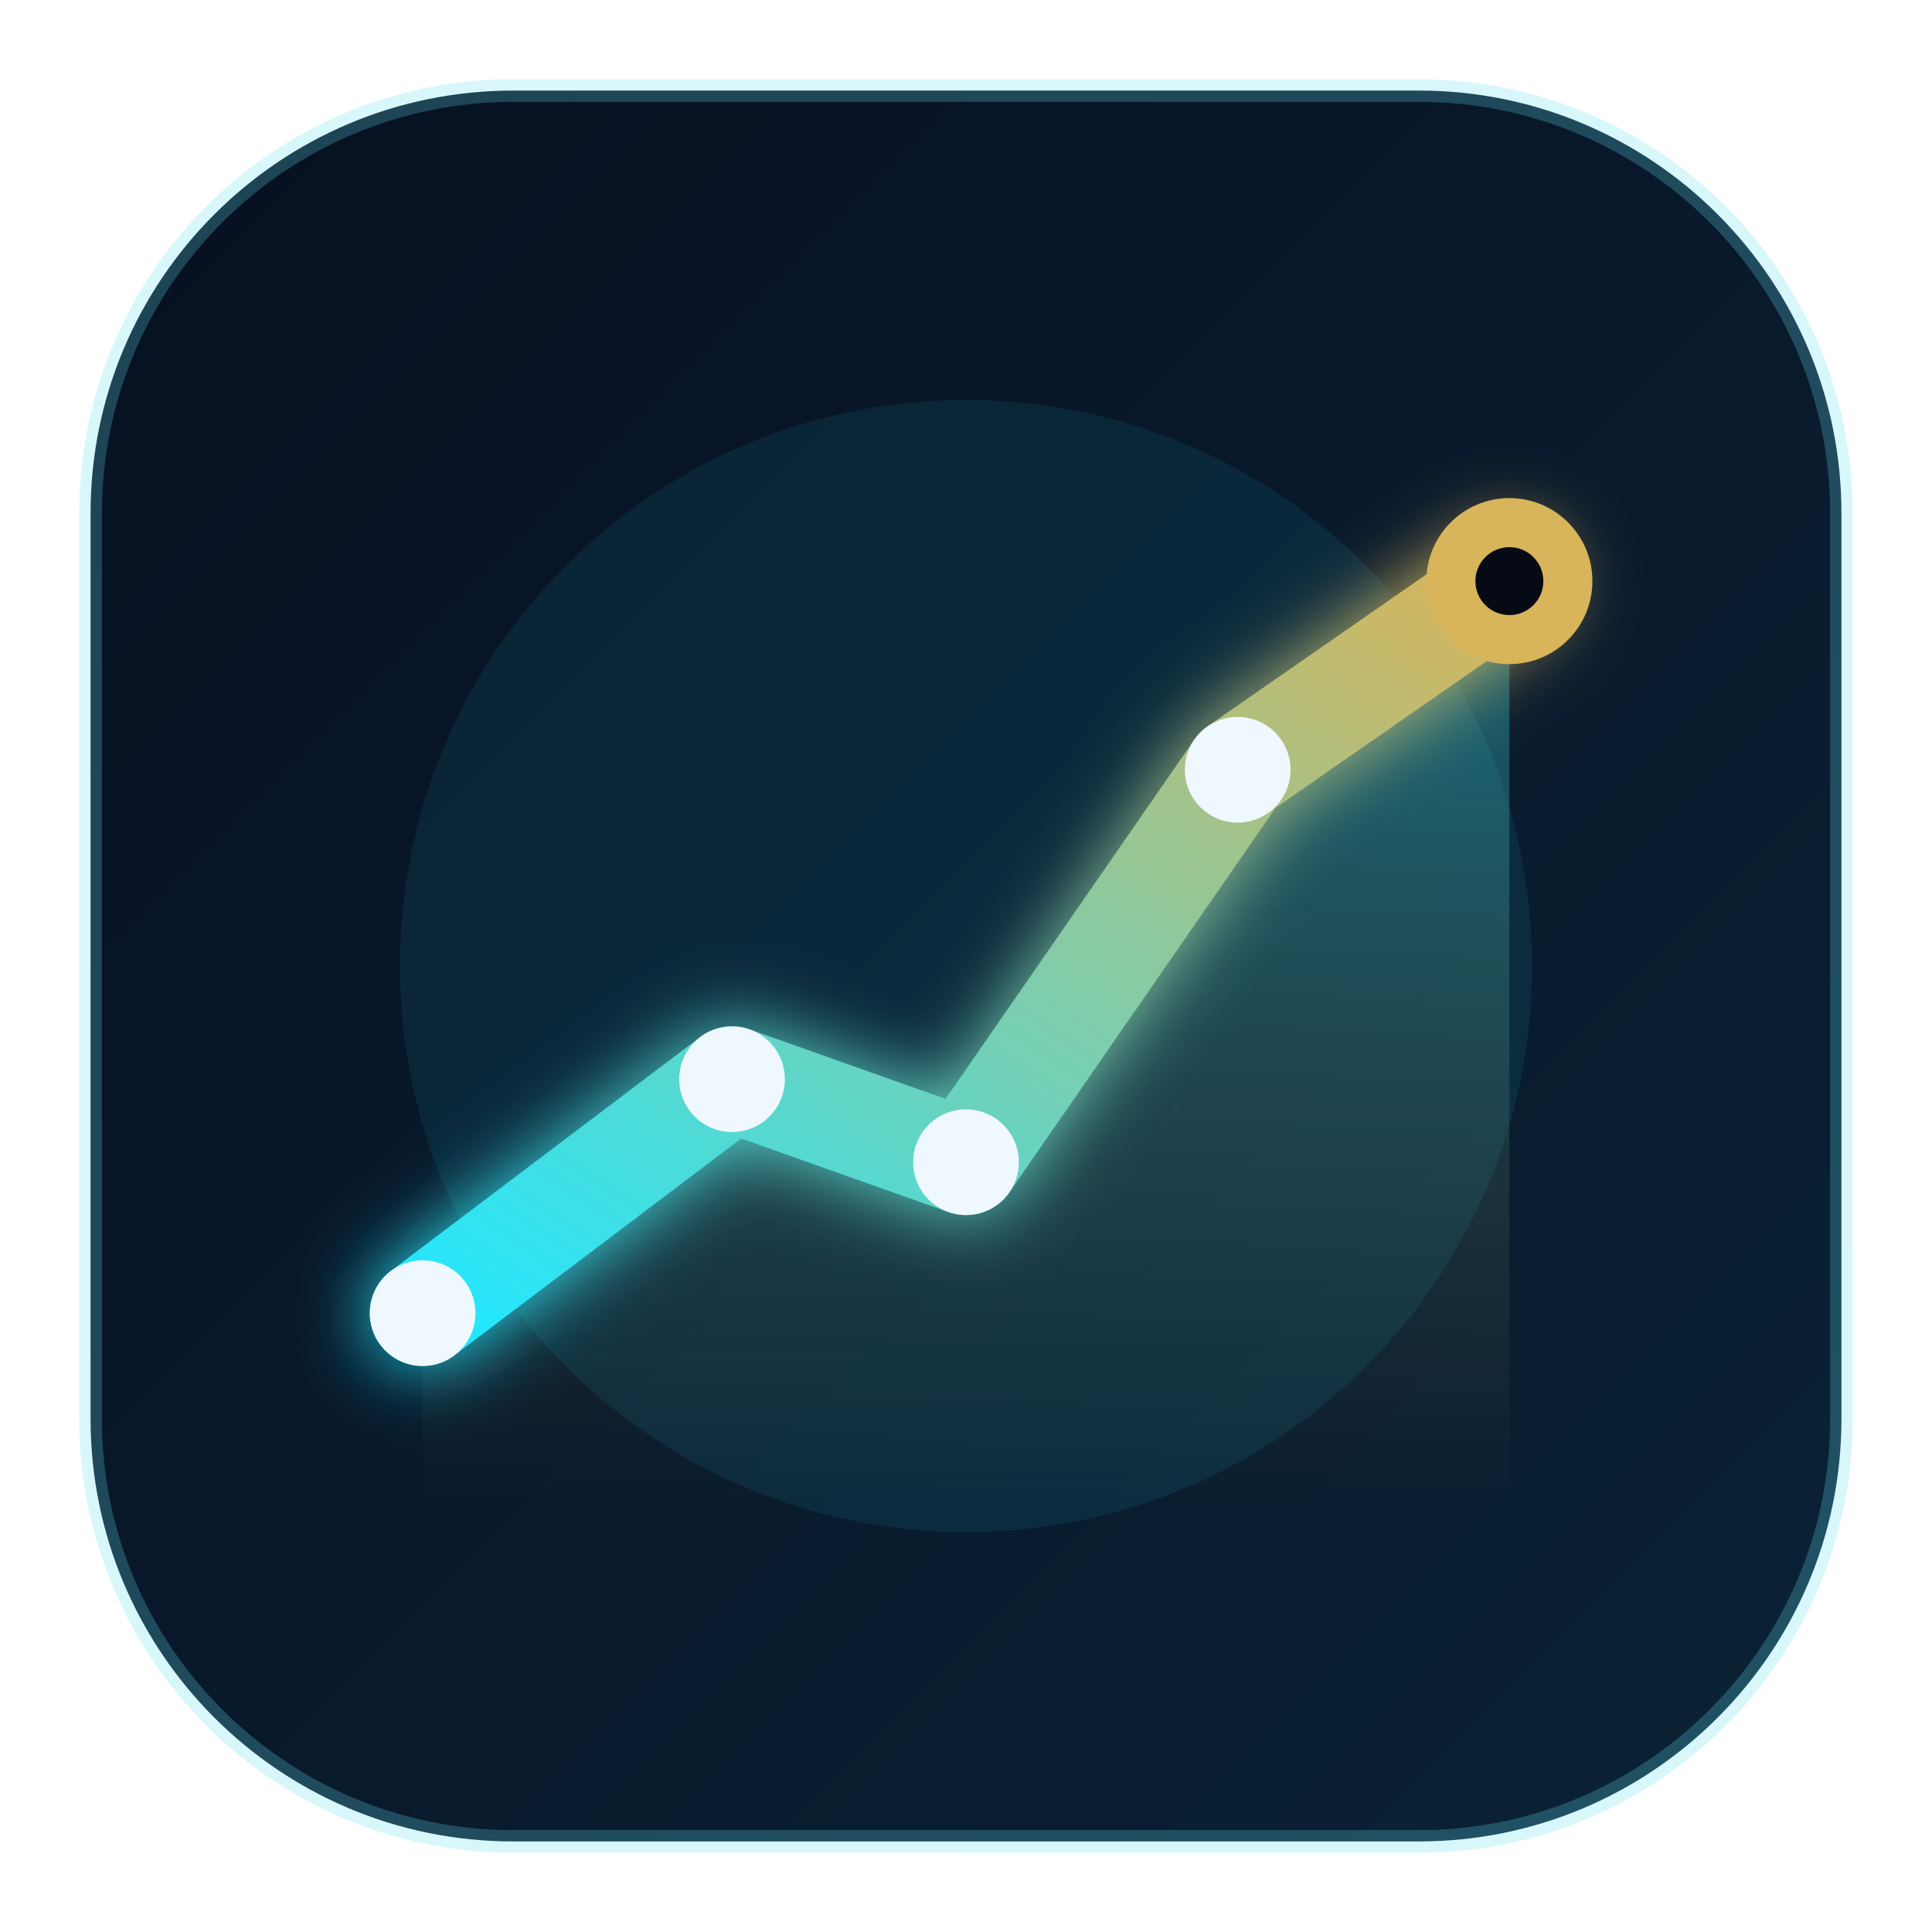
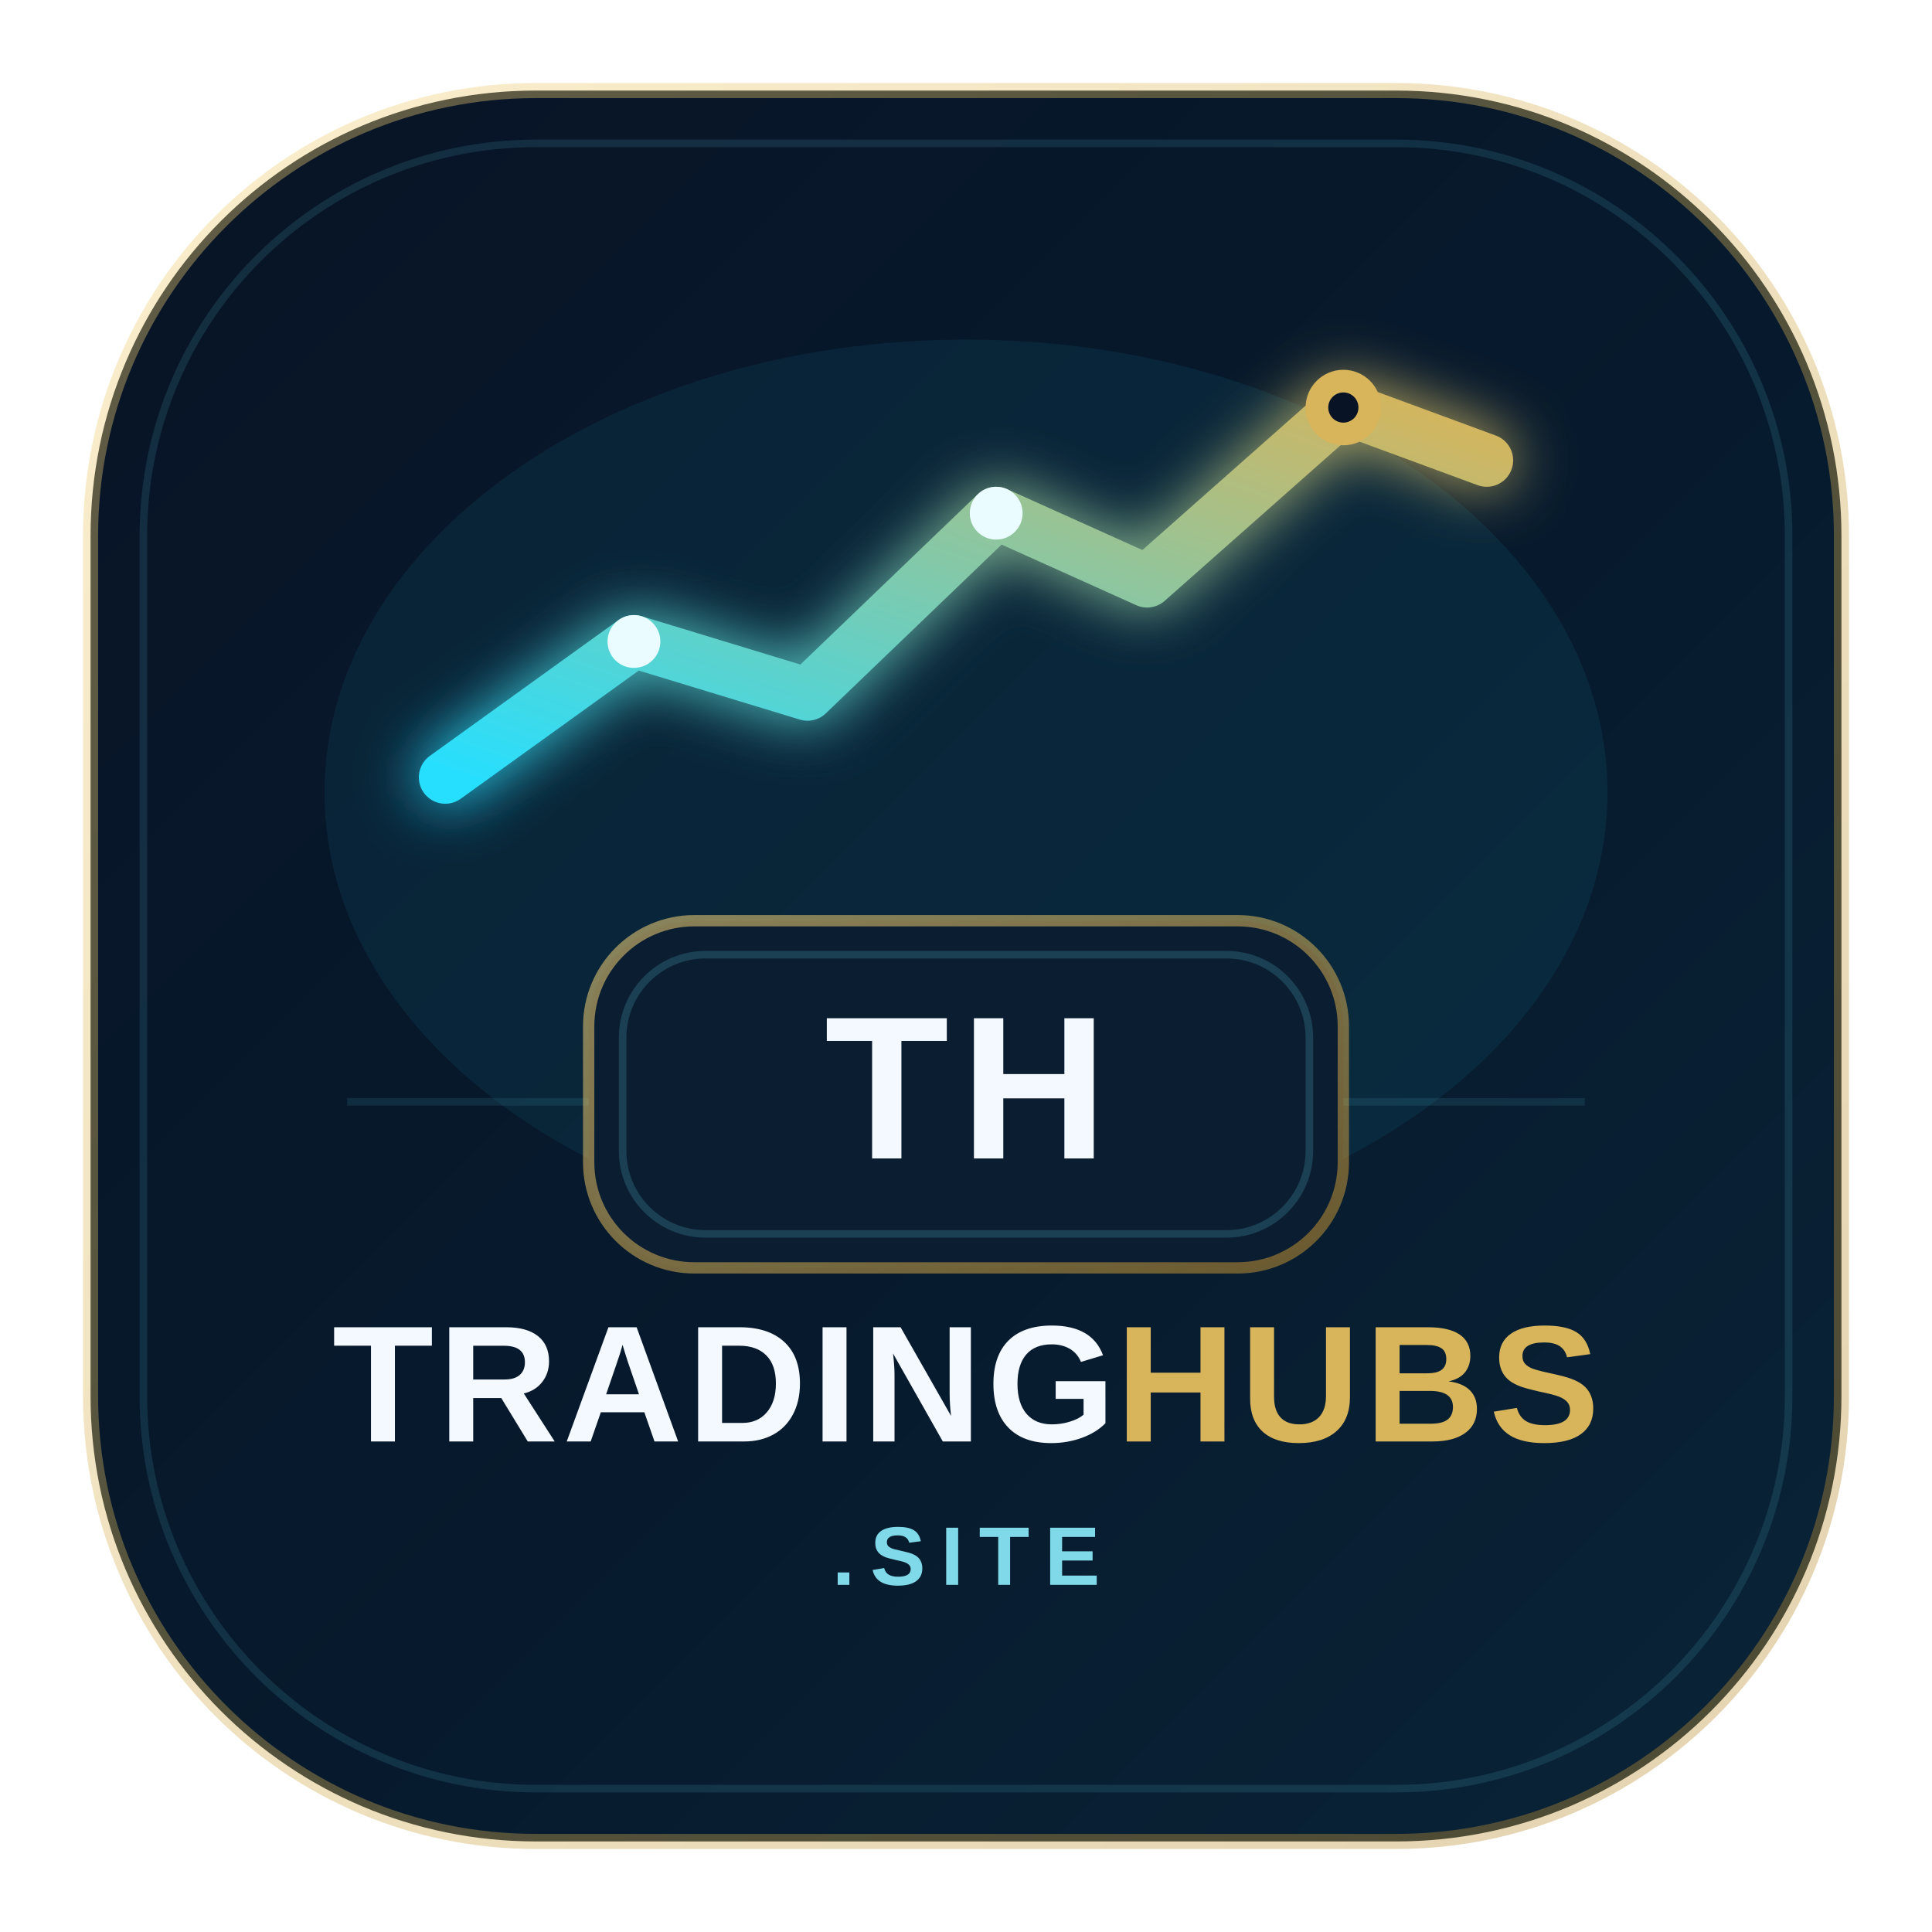
- <svg xmlns="http://www.w3.org/2000/svg" viewBox="0 0 512 512">
+ <svg xmlns="http://www.w3.org/2000/svg" viewBox="0 0 512 512" role="img" aria-label="TradingHubs icon">
  <defs>
    <linearGradient id="bg" x1="0%" y1="0%" x2="100%" y2="100%">
-       <stop offset="0%" stop-color="#071020" />
-       <stop offset="100%" stop-color="#0a2236" />
+       <stop offset="0%" stop-color="#081426" />
+       <stop offset="55%" stop-color="#071a2d" />
+       <stop offset="100%" stop-color="#0a2438" />
    </linearGradient>
-     <linearGradient id="line" x1="0%" y1="100%" x2="100%" y2="0%">
-       <stop offset="0%" stop-color="#22e7ff" />
+     <linearGradient id="gold" x1="0%" y1="0%" x2="100%" y2="100%">
+       <stop offset="0%" stop-color="#f3d37a" />
+       <stop offset="45%" stop-color="#d8b45a" />
+       <stop offset="100%" stop-color="#b98a2e" />
+     </linearGradient>
+     <linearGradient id="cyan" x1="0%" y1="100%" x2="100%" y2="0%">
+       <stop offset="0%" stop-color="#26dfff" />
+       <stop offset="100%" stop-color="#7ff3ff" />
+     </linearGradient>
+     <linearGradient id="chart" x1="0%" y1="100%" x2="100%" y2="0%">
+       <stop offset="0%" stop-color="#26dfff" />
      <stop offset="100%" stop-color="#d8b45a" />
    </linearGradient>
-     <linearGradient id="area" x1="0%" y1="0%" x2="0%" y2="100%">
-       <stop offset="0%" stop-color="#22e7ff" stop-opacity="0.35" />
-       <stop offset="100%" stop-color="#d8b45a" stop-opacity="0" />
-     </linearGradient>
-     <filter id="glow" x="-40%" y="-40%" width="180%" height="180%">
-       <feGaussianBlur stdDeviation="10" result="b" />
+     <filter id="softGlow" x="-30%" y="-30%" width="160%" height="160%">
+       <feGaussianBlur stdDeviation="8" result="b" />
      <feMerge>
        <feMergeNode in="b" />
        <feMergeNode in="SourceGraphic" />
      </feMerge>
    </filter>
  </defs>
-   <rect x="24" y="24" width="464" height="464" rx="112" fill="url(#bg)" />
-   <rect x="24" y="24" width="464" height="464" rx="112" fill="none" stroke="#64e1f3" stroke-opacity="0.25" stroke-width="6" />
-   <ellipse cx="256" cy="256" rx="150" ry="150" fill="#22e7ff" opacity="0.08" />
-   <path d="M112 348 L194 286 L256 308 L328 204 L400 154 L400 400 L112 400 Z" fill="url(#area)" />
-   <polyline points="112,348 194,286 256,308 328,204 400,154" fill="none" stroke="url(#line)" stroke-width="28" stroke-linecap="round" stroke-linejoin="round" filter="url(#glow)" />
-   <circle cx="112" cy="348" r="14" fill="#f0f8ff" />
-   <circle cx="194" cy="286" r="14" fill="#f0f8ff" />
-   <circle cx="256" cy="308" r="14" fill="#f0f8ff" />
-   <circle cx="328" cy="204" r="14" fill="#f0f8ff" />
-   <circle cx="400" cy="154" r="22" fill="#d8b45a" />
-   <circle cx="400" cy="154" r="9" fill="#050a14" />
+   <rect x="24" y="24" width="464" height="464" rx="118" fill="url(#bg)" />
+   <rect x="24" y="24" width="464" height="464" rx="118" fill="none" stroke="url(#gold)" stroke-opacity="0.38" stroke-width="4" />
+   <rect x="38" y="38" width="436" height="436" rx="104" fill="none" stroke="#64e1f3" stroke-opacity="0.12" stroke-width="2" />
+   <ellipse cx="256" cy="210" rx="170" ry="120" fill="#22e7ff" opacity="0.07" />
+   <path d="M92 238h328" stroke="url(#gold)" stroke-opacity="0.18" stroke-width="2" />
+   <path d="M92 292h328" stroke="#64e1f3" stroke-opacity="0.10" stroke-width="2" />
+   <path d="M118 206 L168 170 L214 184 L264 136 L304 154 L356 108 L394 122" fill="none" stroke="url(#chart)" stroke-width="14" stroke-linecap="round" stroke-linejoin="round" filter="url(#softGlow)" />
+   <circle cx="168" cy="170" r="7" fill="#eafcff" />
+   <circle cx="264" cy="136" r="7" fill="#eafcff" />
+   <circle cx="356" cy="108" r="10" fill="#d8b45a" />
+   <circle cx="356" cy="108" r="4" fill="#081426" />
+   <rect x="156" y="244" width="200" height="92" rx="28" fill="#0b1d31" stroke="url(#gold)" stroke-opacity="0.55" stroke-width="3" />
+   <rect x="165" y="253" width="182" height="74" rx="22" fill="none" stroke="#64e1f3" stroke-opacity="0.18" stroke-width="2" />
+   <text x="256" y="307" text-anchor="middle" font-family="Segoe UI, Arial, sans-serif" font-size="54" font-weight="700" letter-spacing="3" fill="#f4f8ff">TH</text>
+   <text x="256" y="382" text-anchor="middle" font-family="Segoe UI, Arial, sans-serif" font-size="44" font-weight="700" letter-spacing="1.2" fill="#f4f8ff">TRADING<tspan fill="#d8b45a">HUBS</tspan>
+   </text>
+   <text x="256" y="420" text-anchor="middle" font-family="Segoe UI, Arial, sans-serif" font-size="22" font-weight="600" letter-spacing="4" fill="#7fd9e8">.SITE</text>
</svg>
